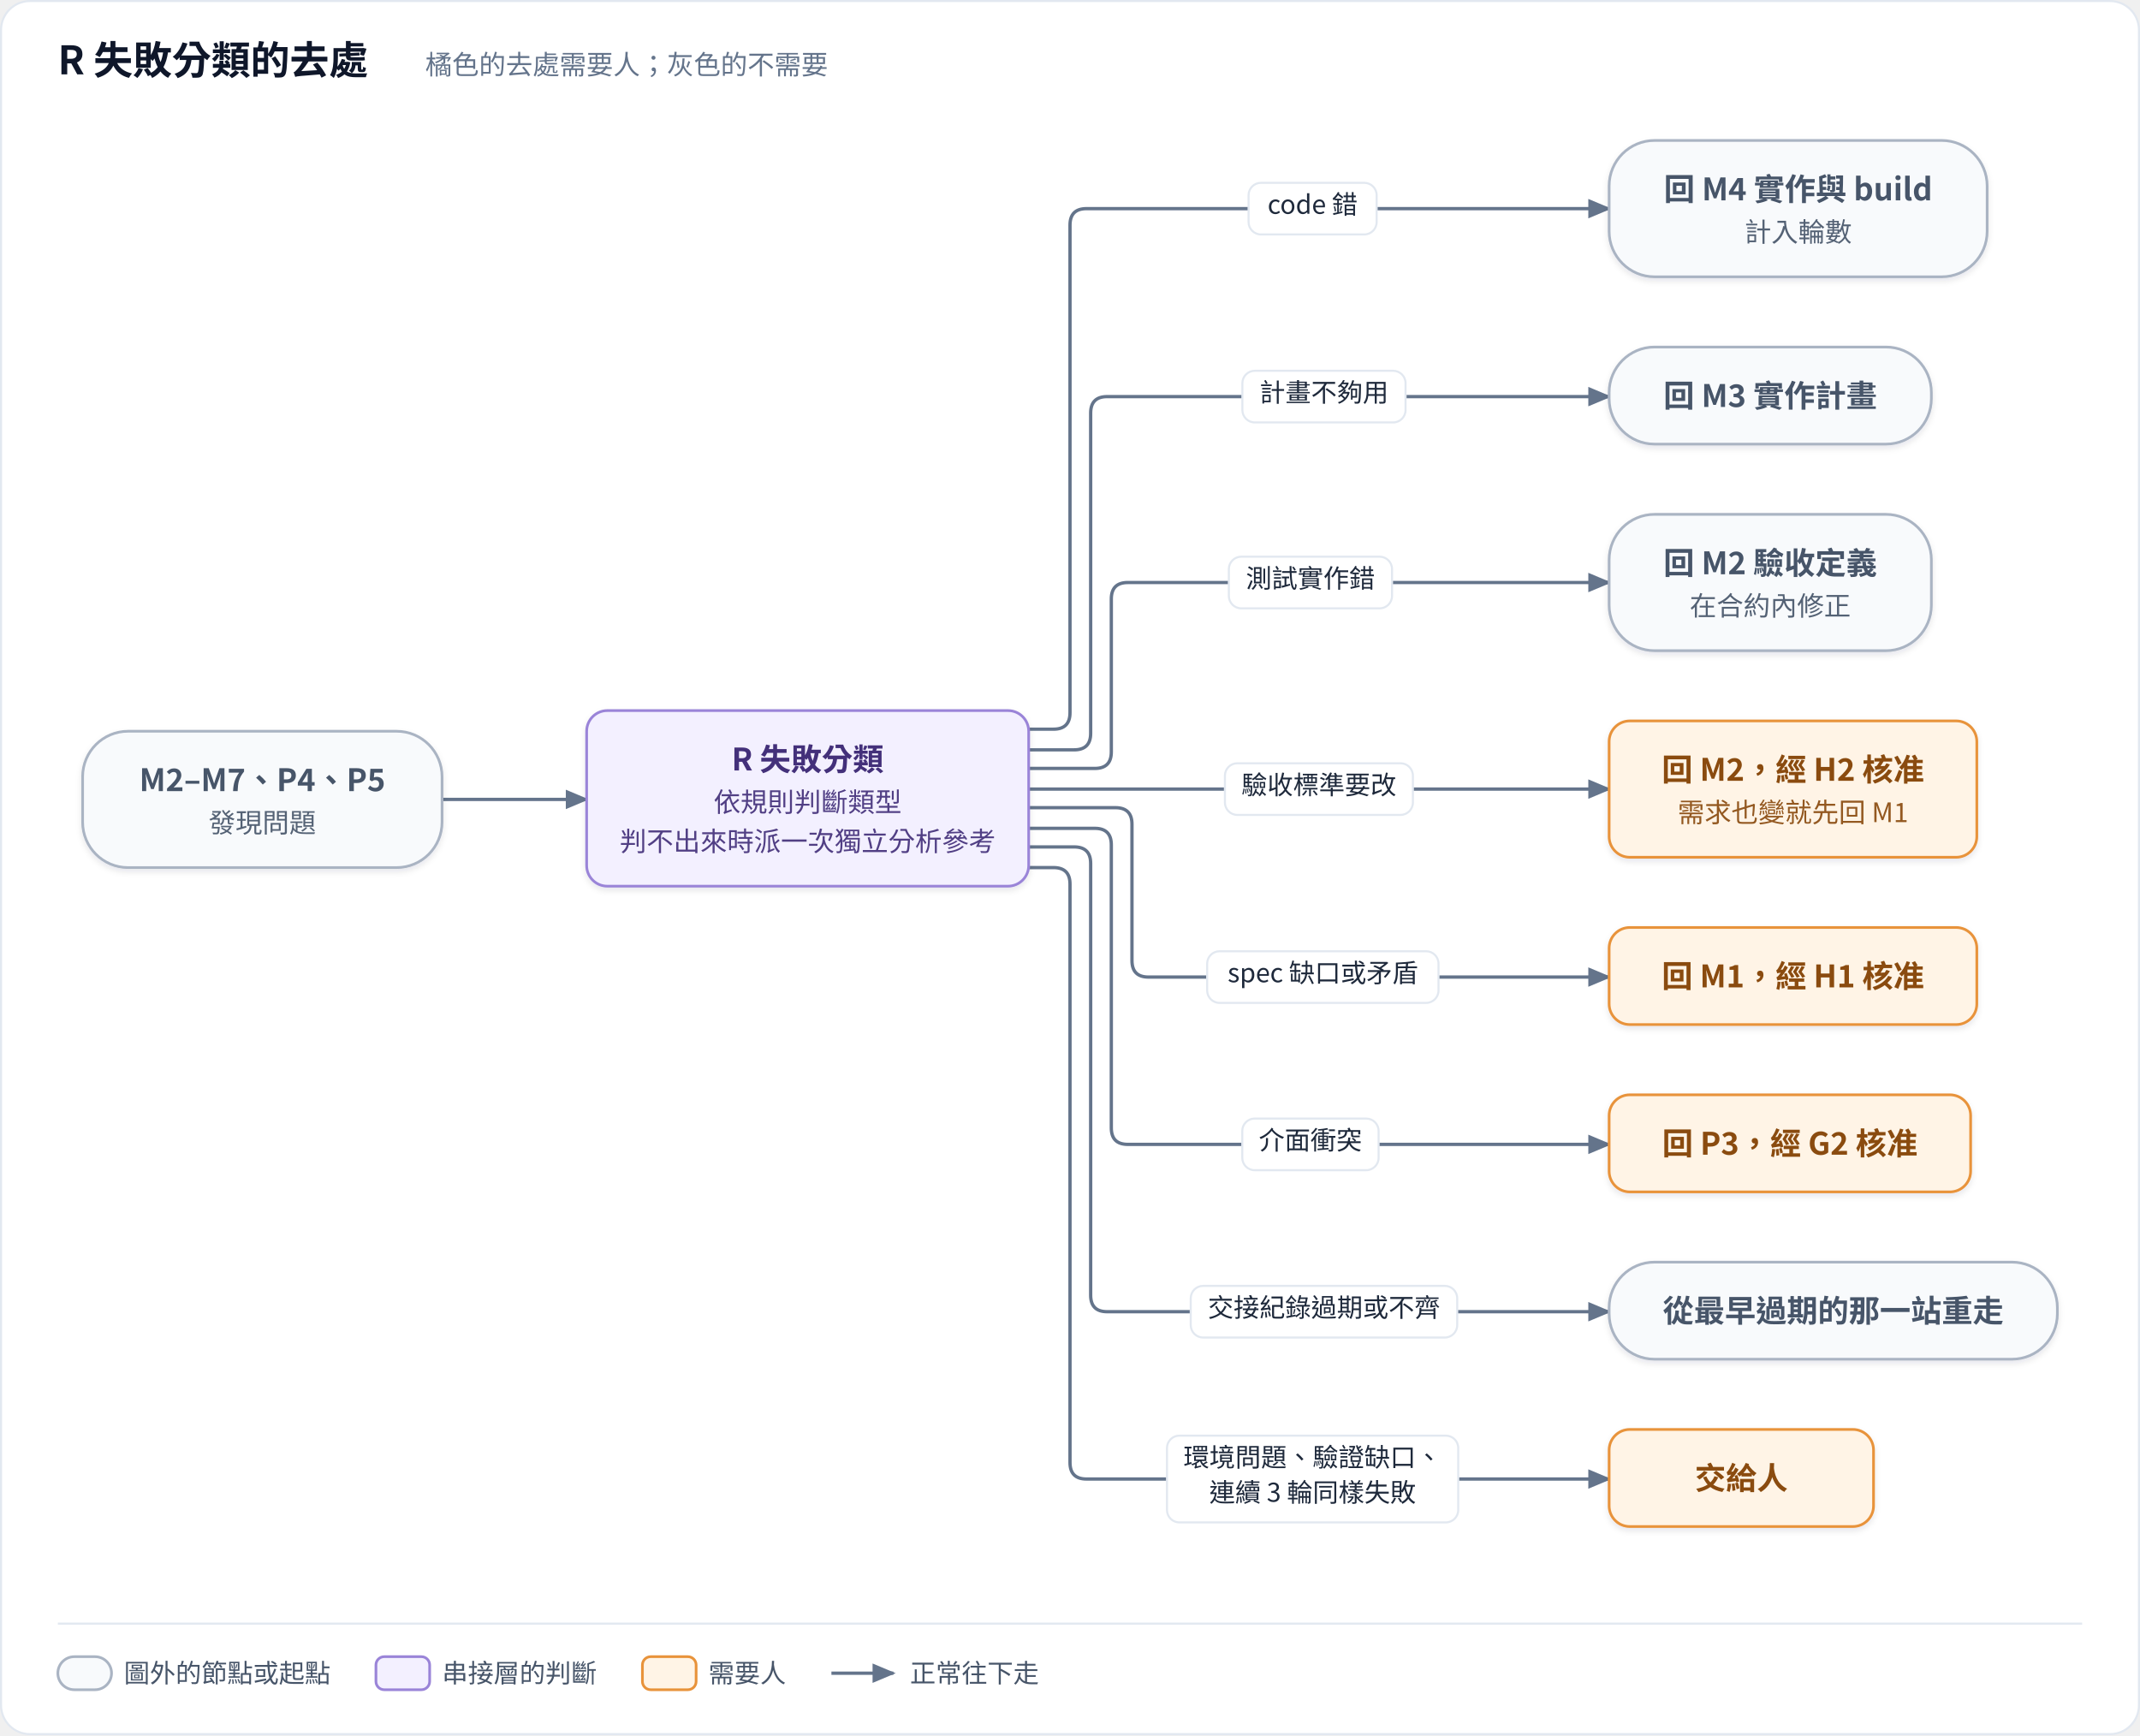
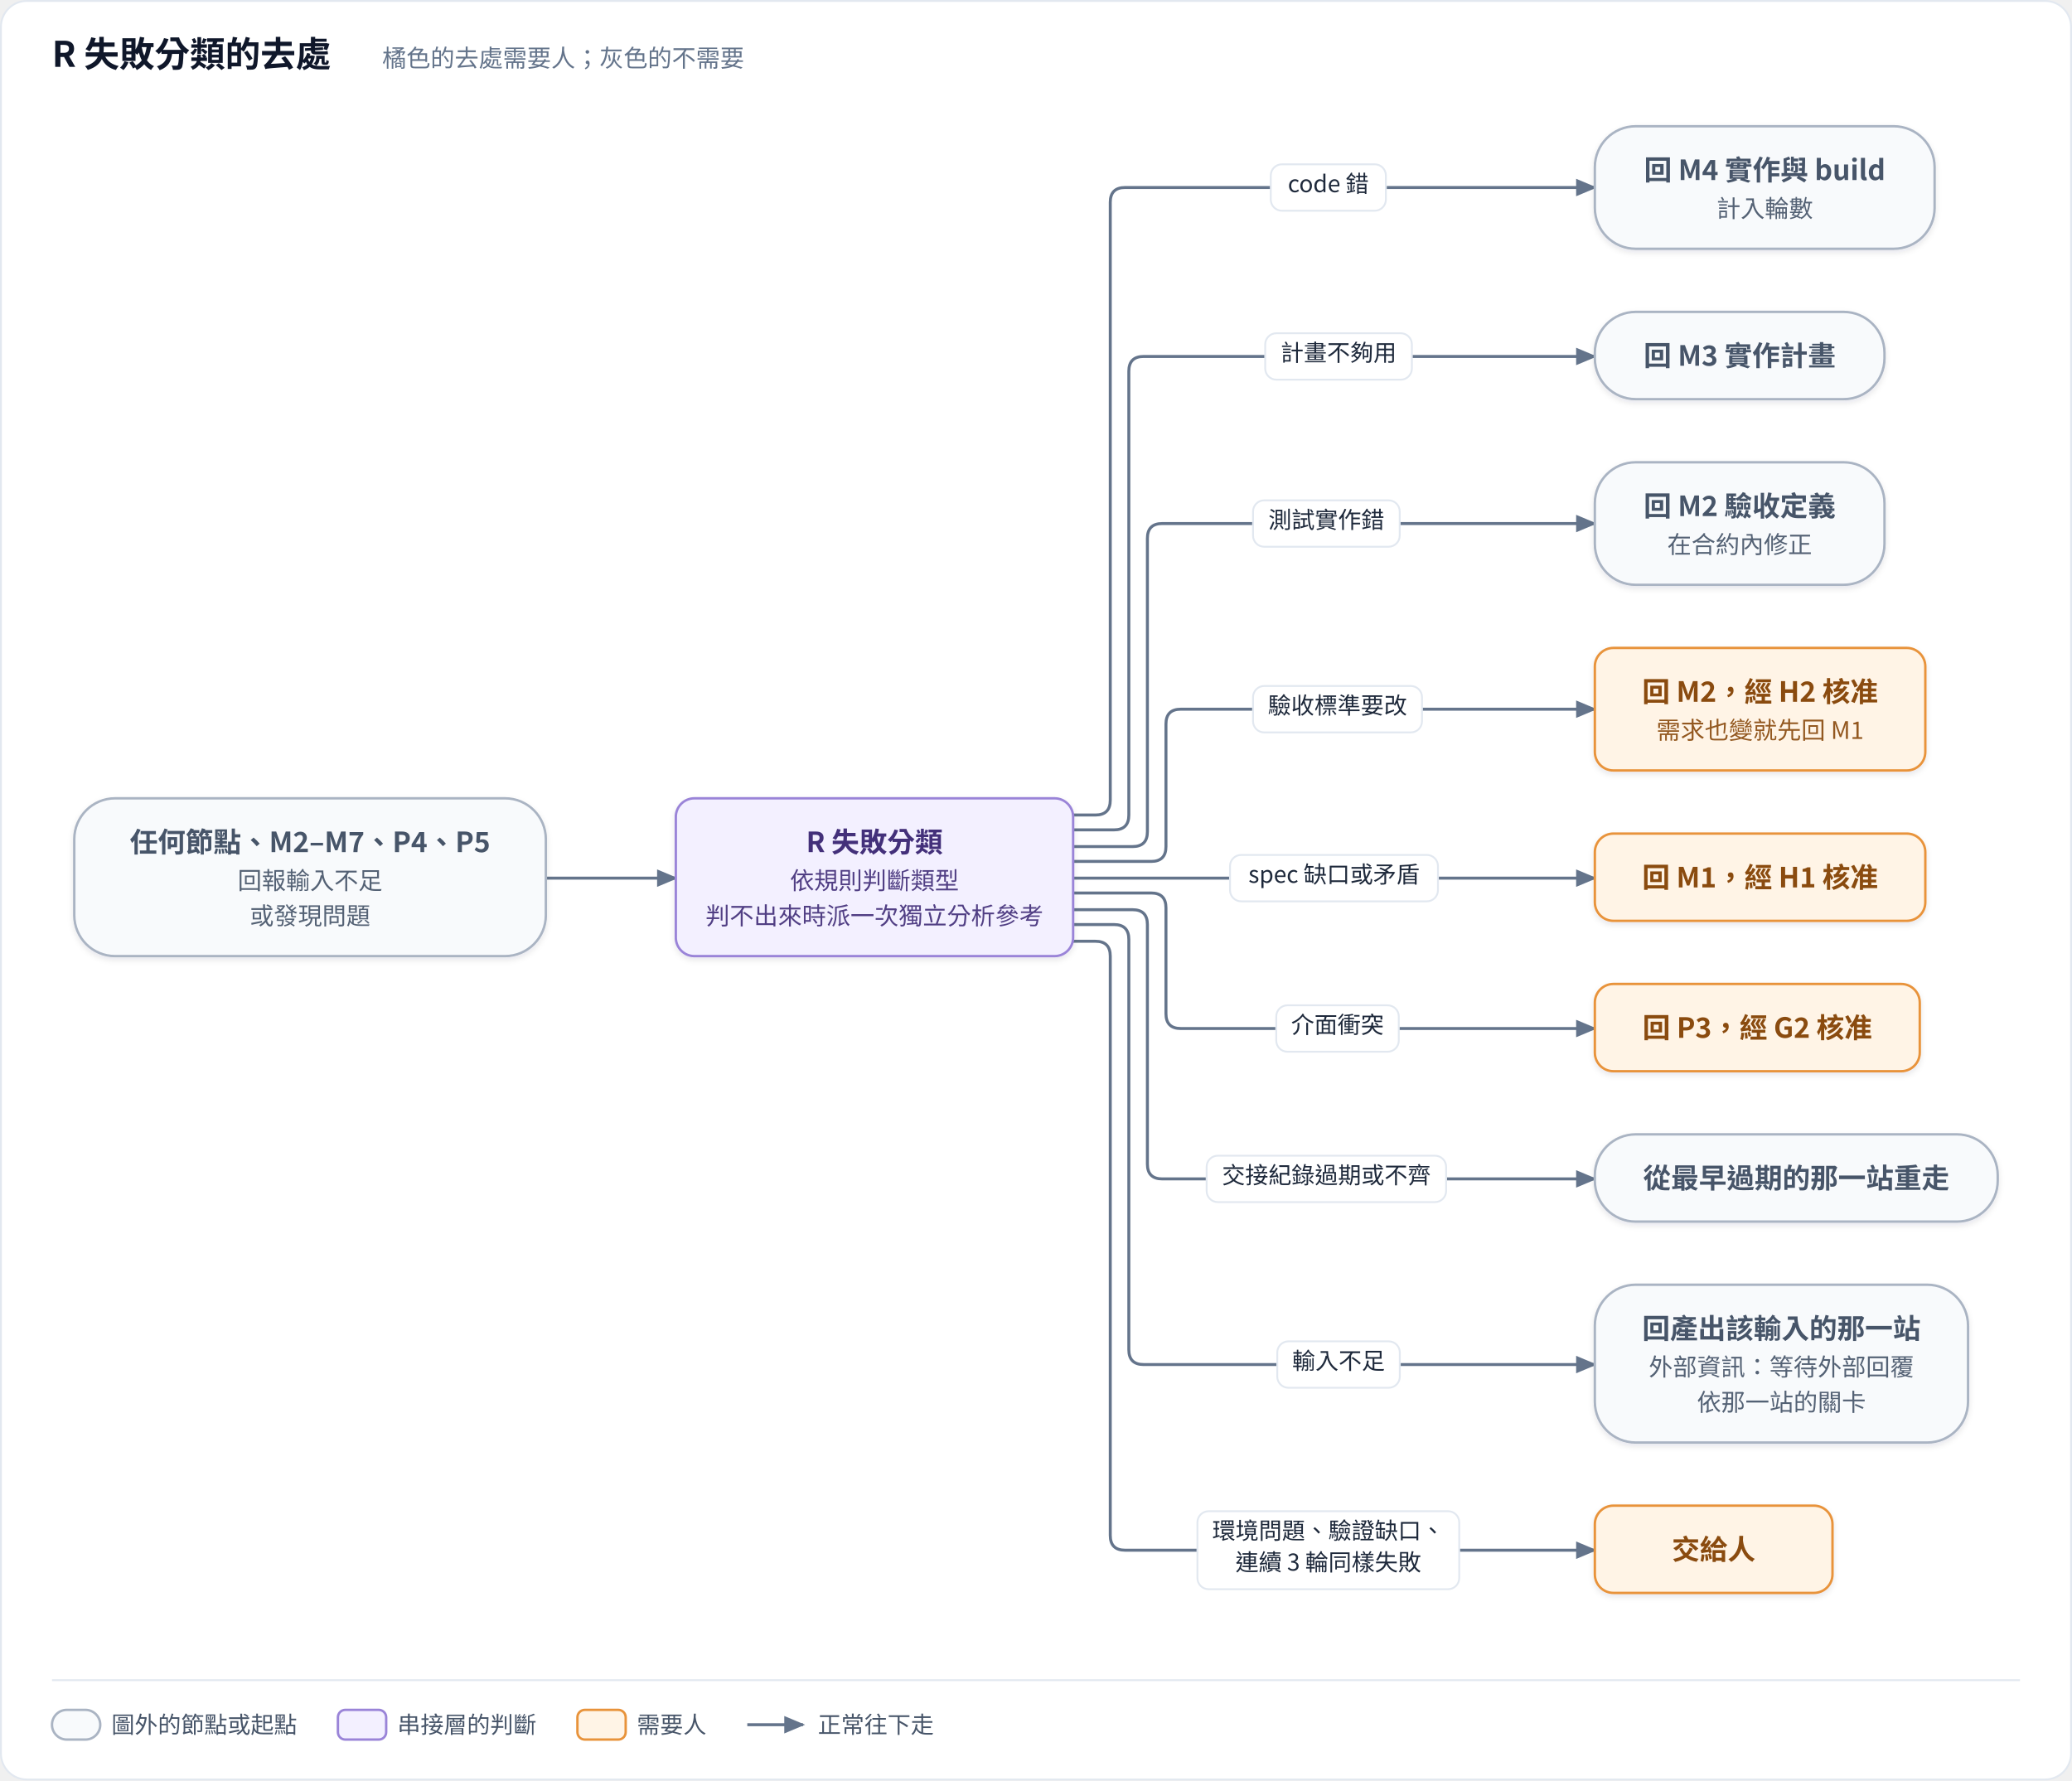
- <svg xmlns="http://www.w3.org/2000/svg" width="1036" height="840" viewBox="0 0 1036 840" font-family="'PingFang TC','Noto Sans TC','Microsoft JhengHei','Noto Sans CJK TC',system-ui,-apple-system,'Segoe UI',sans-serif" role="img" aria-label="R 失敗分類的去處">
+ <svg xmlns="http://www.w3.org/2000/svg" width="1116" height="959" viewBox="0 0 1116 959" font-family="'PingFang TC','Noto Sans TC','Microsoft JhengHei','Noto Sans CJK TC',system-ui,-apple-system,'Segoe UI',sans-serif" role="img" aria-label="R 失敗分類的去處">
  <defs>
    <marker id="a-normal" viewBox="0 0 10 10" refX="9" refY="5" markerWidth="7" markerHeight="7" orient="auto-start-reverse">
      <path d="M0,0.8 L10,5 L0,9.2 Z" fill="#64748B" />
    </marker>
    <marker id="a-back" viewBox="0 0 10 10" refX="9" refY="5" markerWidth="7" markerHeight="7" orient="auto-start-reverse">
      <path d="M0,0.8 L10,5 L0,9.2 Z" fill="#D6336C" />
    </marker>
    <marker id="a-wait" viewBox="0 0 10 10" refX="9" refY="5" markerWidth="7" markerHeight="7" orient="auto-start-reverse">
      <path d="M0,0.8 L10,5 L0,9.2 Z" fill="#94A3B8" />
    </marker>
    <marker id="a-strong" viewBox="0 0 10 10" refX="9" refY="5" markerWidth="5" markerHeight="5" orient="auto-start-reverse">
      <path d="M0,0.8 L10,5 L0,9.2 Z" fill="#334155" />
    </marker>
    <filter id="sh" x="-10%" y="-10%" width="120%" height="140%">
      <feDropShadow dx="0" dy="1.5" stdDeviation="1.6" flood-color="#0F172A" flood-opacity="0.10" />
    </filter>
  </defs>
-   <rect x="0.5" y="0.5" width="1035" height="839" rx="14" fill="#FFFFFF" stroke="#E2E8F0" />
+   <rect x="0.5" y="0.5" width="1115" height="958" rx="14" fill="#FFFFFF" stroke="#E2E8F0" />
  <text x="28" y="36" font-size="19" font-weight="700" fill="#0F172A">R 失敗分類的去處</text>
  <text x="205.86" y="36" font-size="13" fill="#64748B">橘色的去處需要人；灰色的不需要</text>
-   <line x1="28" y1="786" x2="1008" y2="786" stroke="#E2E8F0" />
-   <path d="M214,387 L284,387" fill="none" stroke="#64748B" stroke-width="1.6" marker-end="url(#a-normal)" />
-   <path d="M498,353 L510,353 Q518,353 518,345 L518,109 Q518,101 526,101 L779,101" fill="none" stroke="#64748B" stroke-width="1.6" marker-end="url(#a-normal)" />
-   <path d="M498,363 L520,363 Q528,363 528,355 L528,200 Q528,192 536,192 L779,192" fill="none" stroke="#64748B" stroke-width="1.6" marker-end="url(#a-normal)" />
-   <path d="M498,372 L530,372 Q538,372 538,364 L538,290 Q538,282 546,282 L779,282" fill="none" stroke="#64748B" stroke-width="1.6" marker-end="url(#a-normal)" />
-   <path d="M498,382 L779,382" fill="none" stroke="#64748B" stroke-width="1.6" marker-end="url(#a-normal)" />
-   <path d="M498,391 L540,391 Q548,391 548,399 L548,465 Q548,473 556,473 L779,473" fill="none" stroke="#64748B" stroke-width="1.6" marker-end="url(#a-normal)" />
-   <path d="M498,401 L530,401 Q538,401 538,409 L538,546 Q538,554 546,554 L779,554" fill="none" stroke="#64748B" stroke-width="1.6" marker-end="url(#a-normal)" />
-   <path d="M498,410 L520,410 Q528,410 528,418 L528,627 Q528,635 536,635 L779,635" fill="none" stroke="#64748B" stroke-width="1.6" marker-end="url(#a-normal)" />
-   <path d="M498,420 L510,420 Q518,420 518,428 L518,708 Q518,716 526,716 L779,716" fill="none" stroke="#64748B" stroke-width="1.6" marker-end="url(#a-normal)" />
-   <rect x="40" y="354" width="174" height="66" rx="22" fill="#F8FAFC" stroke="#AAB4C3" stroke-width="1.3" filter="url(#sh)" />
-   <text x="127" y="383" font-size="15" font-weight="700" fill="#475569" text-anchor="middle">M2–M7、P4、P5</text>
-   <text x="127" y="403" font-size="13" fill="#475569" text-anchor="middle" opacity="0.92">發現問題</text>
-   <rect x="284" y="344" width="214" height="85" rx="10" fill="#F3F0FF" stroke="#9A84D8" stroke-width="1.3" filter="url(#sh)" />
-   <text x="391" y="373" font-size="15" font-weight="700" fill="#43307A" text-anchor="middle">R 失敗分類</text>
-   <text x="391" y="393" font-size="13" fill="#43307A" text-anchor="middle" opacity="0.92">依規則判斷類型</text>
-   <text x="391" y="412" font-size="13" fill="#43307A" text-anchor="middle" opacity="0.92">判不出來時派一次獨立分析參考</text>
-   <rect x="779" y="68" width="183" height="66" rx="22" fill="#F8FAFC" stroke="#AAB4C3" stroke-width="1.3" filter="url(#sh)" />
-   <text x="870.5" y="97" font-size="15" font-weight="700" fill="#475569" text-anchor="middle">回 M4 實作與 build</text>
-   <text x="870.5" y="117" font-size="13" fill="#475569" text-anchor="middle" opacity="0.92">計入輪數</text>
-   <rect x="779" y="168" width="156" height="47" rx="22" fill="#F8FAFC" stroke="#AAB4C3" stroke-width="1.3" filter="url(#sh)" />
-   <text x="857" y="197" font-size="15" font-weight="700" fill="#475569" text-anchor="middle">回 M3 實作計畫</text>
-   <rect x="779" y="249" width="156" height="66" rx="22" fill="#F8FAFC" stroke="#AAB4C3" stroke-width="1.3" filter="url(#sh)" />
-   <text x="857" y="278" font-size="15" font-weight="700" fill="#475569" text-anchor="middle">回 M2 驗收定義</text>
-   <text x="857" y="298" font-size="13" fill="#475569" text-anchor="middle" opacity="0.92">在合約內修正</text>
-   <rect x="779" y="349" width="178" height="66" rx="10" fill="#FFF4E6" stroke="#E8933B" stroke-width="1.3" filter="url(#sh)" />
-   <text x="868" y="378" font-size="15" font-weight="700" fill="#8A4B0F" text-anchor="middle">回 M2，經 H2 核准</text>
-   <text x="868" y="398" font-size="13" fill="#8A4B0F" text-anchor="middle" opacity="0.92">需求也變就先回 M1</text>
-   <rect x="779" y="449" width="178" height="47" rx="10" fill="#FFF4E6" stroke="#E8933B" stroke-width="1.3" filter="url(#sh)" />
-   <text x="868" y="478" font-size="15" font-weight="700" fill="#8A4B0F" text-anchor="middle">回 M1，經 H1 核准</text>
-   <rect x="779" y="530" width="175" height="47" rx="10" fill="#FFF4E6" stroke="#E8933B" stroke-width="1.3" filter="url(#sh)" />
-   <text x="866.5" y="559" font-size="15" font-weight="700" fill="#8A4B0F" text-anchor="middle">回 P3，經 G2 核准</text>
-   <rect x="779" y="611" width="217" height="47" rx="22" fill="#F8FAFC" stroke="#AAB4C3" stroke-width="1.3" filter="url(#sh)" />
-   <text x="887.5" y="640" font-size="15" font-weight="700" fill="#475569" text-anchor="middle">從最早過期的那一站重走</text>
-   <rect x="779" y="692" width="128" height="47" rx="10" fill="#FFF4E6" stroke="#E8933B" stroke-width="1.3" filter="url(#sh)" />
-   <text x="843" y="721" font-size="15" font-weight="700" fill="#8A4B0F" text-anchor="middle">交給人</text>
-   <rect x="604.45" y="88.5" width="62" height="25" rx="6" fill="#FFFFFF" stroke="#E2E8F0" />
-   <text x="635.45" y="103.5" font-size="12.5" fill="#1E293B" text-anchor="middle">code 錯</text>
-   <rect x="601.45" y="179.5" width="79" height="25" rx="6" fill="#FFFFFF" stroke="#E2E8F0" />
-   <text x="640.95" y="194.5" font-size="12.5" fill="#1E293B" text-anchor="middle">計畫不夠用</text>
-   <rect x="594.9" y="269.5" width="79" height="25" rx="6" fill="#FFFFFF" stroke="#E2E8F0" />
-   <text x="634.4" y="284.5" font-size="12.5" fill="#1E293B" text-anchor="middle">測試實作錯</text>
-   <rect x="593" y="369.5" width="91" height="25" rx="6" fill="#FFFFFF" stroke="#E2E8F0" />
-   <text x="638.5" y="384.5" font-size="12.5" fill="#1E293B" text-anchor="middle">驗收標準要改</text>
-   <rect x="584.4" y="460.5" width="112" height="25" rx="6" fill="#FFFFFF" stroke="#E2E8F0" />
-   <text x="640.4" y="475.5" font-size="12.5" fill="#1E293B" text-anchor="middle">spec 缺口或矛盾</text>
-   <rect x="601.4" y="541.5" width="66" height="25" rx="6" fill="#FFFFFF" stroke="#E2E8F0" />
-   <text x="634.4" y="556.5" font-size="12.5" fill="#1E293B" text-anchor="middle">介面衝突</text>
-   <rect x="576.45" y="622.5" width="129" height="25" rx="6" fill="#FFFFFF" stroke="#E2E8F0" />
-   <text x="640.95" y="637.5" font-size="12.5" fill="#1E293B" text-anchor="middle">交接紀錄過期或不齊</text>
-   <rect x="564.95" y="695" width="141" height="42" rx="6" fill="#FFFFFF" stroke="#E2E8F0" />
-   <text x="635.45" y="710" font-size="12.5" fill="#1E293B" text-anchor="middle">環境問題、驗證缺口、</text>
-   <text x="635.45" y="727" font-size="12.5" fill="#1E293B" text-anchor="middle">連續 3 輪同樣失敗</text>
-   <rect x="28" y="802" width="26" height="16" rx="8" fill="#F8FAFC" stroke="#AAB4C3" stroke-width="1.3" />
-   <text x="60" y="814.5" font-size="12.5" fill="#475569">圖外的節點或起點</text>
-   <rect x="182" y="802" width="26" height="16" rx="4" fill="#F3F0FF" stroke="#9A84D8" stroke-width="1.3" />
-   <text x="214" y="814.5" font-size="12.5" fill="#475569">串接層的判斷</text>
-   <rect x="311" y="802" width="26" height="16" rx="4" fill="#FFF4E6" stroke="#E8933B" stroke-width="1.3" />
-   <text x="343" y="814.5" font-size="12.5" fill="#475569">需要人</text>
-   <path d="M402.5,810 H432.5" stroke="#64748B" stroke-width="1.6" marker-end="url(#a-normal)" />
-   <text x="440.5" y="814.5" font-size="12.5" fill="#475569">正常往下走</text>
+   <line x1="28" y1="905" x2="1088" y2="905" stroke="#E2E8F0" />
+   <path d="M294,473 L364,473" fill="none" stroke="#64748B" stroke-width="1.6" marker-end="url(#a-normal)" />
+   <path d="M578,439 L590,439 Q598,439 598,431 L598,109 Q598,101 606,101 L859,101" fill="none" stroke="#64748B" stroke-width="1.6" marker-end="url(#a-normal)" />
+   <path d="M578,447 L600,447 Q608,447 608,439 L608,200 Q608,192 616,192 L859,192" fill="none" stroke="#64748B" stroke-width="1.6" marker-end="url(#a-normal)" />
+   <path d="M578,456 L610,456 Q618,456 618,448 L618,290 Q618,282 626,282 L859,282" fill="none" stroke="#64748B" stroke-width="1.6" marker-end="url(#a-normal)" />
+   <path d="M578,464 L620,464 Q628,464 628,456 L628,390 Q628,382 636,382 L859,382" fill="none" stroke="#64748B" stroke-width="1.6" marker-end="url(#a-normal)" />
+   <path d="M578,473 L859,473" fill="none" stroke="#64748B" stroke-width="1.6" marker-end="url(#a-normal)" />
+   <path d="M578,481 L620,481 Q628,481 628,489 L628,546 Q628,554 636,554 L859,554" fill="none" stroke="#64748B" stroke-width="1.6" marker-end="url(#a-normal)" />
+   <path d="M578,490 L610,490 Q618,490 618,498 L618,627 Q618,635 626,635 L859,635" fill="none" stroke="#64748B" stroke-width="1.6" marker-end="url(#a-normal)" />
+   <path d="M578,498 L600,498 Q608,498 608,506 L608,727 Q608,735 616,735 L859,735" fill="none" stroke="#64748B" stroke-width="1.6" marker-end="url(#a-normal)" />
+   <path d="M578,507 L590,507 Q598,507 598,515 L598,827 Q598,835 606,835 L859,835" fill="none" stroke="#64748B" stroke-width="1.6" marker-end="url(#a-normal)" />
+   <rect x="40" y="430" width="254" height="85" rx="22" fill="#F8FAFC" stroke="#AAB4C3" stroke-width="1.3" filter="url(#sh)" />
+   <text x="167" y="459" font-size="15" font-weight="700" fill="#475569" text-anchor="middle">任何節點、M2–M7、P4、P5</text>
+   <text x="167" y="479" font-size="13" fill="#475569" text-anchor="middle" opacity="0.92">回報輸入不足</text>
+   <text x="167" y="498" font-size="13" fill="#475569" text-anchor="middle" opacity="0.92">或發現問題</text>
+   <rect x="364" y="430" width="214" height="85" rx="10" fill="#F3F0FF" stroke="#9A84D8" stroke-width="1.3" filter="url(#sh)" />
+   <text x="471" y="459" font-size="15" font-weight="700" fill="#43307A" text-anchor="middle">R 失敗分類</text>
+   <text x="471" y="479" font-size="13" fill="#43307A" text-anchor="middle" opacity="0.92">依規則判斷類型</text>
+   <text x="471" y="498" font-size="13" fill="#43307A" text-anchor="middle" opacity="0.92">判不出來時派一次獨立分析參考</text>
+   <rect x="859" y="68" width="183" height="66" rx="22" fill="#F8FAFC" stroke="#AAB4C3" stroke-width="1.3" filter="url(#sh)" />
+   <text x="950.5" y="97" font-size="15" font-weight="700" fill="#475569" text-anchor="middle">回 M4 實作與 build</text>
+   <text x="950.5" y="117" font-size="13" fill="#475569" text-anchor="middle" opacity="0.92">計入輪數</text>
+   <rect x="859" y="168" width="156" height="47" rx="22" fill="#F8FAFC" stroke="#AAB4C3" stroke-width="1.3" filter="url(#sh)" />
+   <text x="937" y="197" font-size="15" font-weight="700" fill="#475569" text-anchor="middle">回 M3 實作計畫</text>
+   <rect x="859" y="249" width="156" height="66" rx="22" fill="#F8FAFC" stroke="#AAB4C3" stroke-width="1.3" filter="url(#sh)" />
+   <text x="937" y="278" font-size="15" font-weight="700" fill="#475569" text-anchor="middle">回 M2 驗收定義</text>
+   <text x="937" y="298" font-size="13" fill="#475569" text-anchor="middle" opacity="0.92">在合約內修正</text>
+   <rect x="859" y="349" width="178" height="66" rx="10" fill="#FFF4E6" stroke="#E8933B" stroke-width="1.3" filter="url(#sh)" />
+   <text x="948" y="378" font-size="15" font-weight="700" fill="#8A4B0F" text-anchor="middle">回 M2，經 H2 核准</text>
+   <text x="948" y="398" font-size="13" fill="#8A4B0F" text-anchor="middle" opacity="0.92">需求也變就先回 M1</text>
+   <rect x="859" y="449" width="178" height="47" rx="10" fill="#FFF4E6" stroke="#E8933B" stroke-width="1.3" filter="url(#sh)" />
+   <text x="948" y="478" font-size="15" font-weight="700" fill="#8A4B0F" text-anchor="middle">回 M1，經 H1 核准</text>
+   <rect x="859" y="530" width="175" height="47" rx="10" fill="#FFF4E6" stroke="#E8933B" stroke-width="1.3" filter="url(#sh)" />
+   <text x="946.5" y="559" font-size="15" font-weight="700" fill="#8A4B0F" text-anchor="middle">回 P3，經 G2 核准</text>
+   <rect x="859" y="611" width="217" height="47" rx="22" fill="#F8FAFC" stroke="#AAB4C3" stroke-width="1.3" filter="url(#sh)" />
+   <text x="967.5" y="640" font-size="15" font-weight="700" fill="#475569" text-anchor="middle">從最早過期的那一站重走</text>
+   <rect x="859" y="692" width="201" height="85" rx="22" fill="#F8FAFC" stroke="#AAB4C3" stroke-width="1.3" filter="url(#sh)" />
+   <text x="959.5" y="721" font-size="15" font-weight="700" fill="#475569" text-anchor="middle">回產出該輸入的那一站</text>
+   <text x="959.5" y="741" font-size="13" fill="#475569" text-anchor="middle" opacity="0.92">外部資訊：等待外部回覆</text>
+   <text x="959.5" y="760" font-size="13" fill="#475569" text-anchor="middle" opacity="0.92">依那一站的關卡</text>
+   <rect x="859" y="811" width="128" height="47" rx="10" fill="#FFF4E6" stroke="#E8933B" stroke-width="1.3" filter="url(#sh)" />
+   <text x="923" y="840" font-size="15" font-weight="700" fill="#8A4B0F" text-anchor="middle">交給人</text>
+   <rect x="684.45" y="88.5" width="62" height="25" rx="6" fill="#FFFFFF" stroke="#E2E8F0" />
+   <text x="715.45" y="103.5" font-size="12.5" fill="#1E293B" text-anchor="middle">code 錯</text>
+   <rect x="681.45" y="179.5" width="79" height="25" rx="6" fill="#FFFFFF" stroke="#E2E8F0" />
+   <text x="720.95" y="194.5" font-size="12.5" fill="#1E293B" text-anchor="middle">計畫不夠用</text>
+   <rect x="674.9" y="269.5" width="79" height="25" rx="6" fill="#FFFFFF" stroke="#E2E8F0" />
+   <text x="714.4" y="284.5" font-size="12.5" fill="#1E293B" text-anchor="middle">測試實作錯</text>
+   <rect x="674.9" y="369.5" width="91" height="25" rx="6" fill="#FFFFFF" stroke="#E2E8F0" />
+   <text x="720.4" y="384.5" font-size="12.5" fill="#1E293B" text-anchor="middle">驗收標準要改</text>
+   <rect x="662.5" y="460.5" width="112" height="25" rx="6" fill="#FFFFFF" stroke="#E2E8F0" />
+   <text x="718.5" y="475.5" font-size="12.5" fill="#1E293B" text-anchor="middle">spec 缺口或矛盾</text>
+   <rect x="687.4" y="541.5" width="66" height="25" rx="6" fill="#FFFFFF" stroke="#E2E8F0" />
+   <text x="720.4" y="556.5" font-size="12.5" fill="#1E293B" text-anchor="middle">介面衝突</text>
+   <rect x="649.9" y="622.5" width="129" height="25" rx="6" fill="#FFFFFF" stroke="#E2E8F0" />
+   <text x="714.4" y="637.5" font-size="12.5" fill="#1E293B" text-anchor="middle">交接紀錄過期或不齊</text>
+   <rect x="687.95" y="722.5" width="66" height="25" rx="6" fill="#FFFFFF" stroke="#E2E8F0" />
+   <text x="720.95" y="737.5" font-size="12.5" fill="#1E293B" text-anchor="middle">輸入不足</text>
+   <rect x="644.95" y="814" width="141" height="42" rx="6" fill="#FFFFFF" stroke="#E2E8F0" />
+   <text x="715.45" y="829" font-size="12.5" fill="#1E293B" text-anchor="middle">環境問題、驗證缺口、</text>
+   <text x="715.45" y="846" font-size="12.5" fill="#1E293B" text-anchor="middle">連續 3 輪同樣失敗</text>
+   <rect x="28" y="921" width="26" height="16" rx="8" fill="#F8FAFC" stroke="#AAB4C3" stroke-width="1.3" />
+   <text x="60" y="933.5" font-size="12.5" fill="#475569">圖外的節點或起點</text>
+   <rect x="182" y="921" width="26" height="16" rx="4" fill="#F3F0FF" stroke="#9A84D8" stroke-width="1.3" />
+   <text x="214" y="933.5" font-size="12.5" fill="#475569">串接層的判斷</text>
+   <rect x="311" y="921" width="26" height="16" rx="4" fill="#FFF4E6" stroke="#E8933B" stroke-width="1.3" />
+   <text x="343" y="933.5" font-size="12.5" fill="#475569">需要人</text>
+   <path d="M402.5,929 H432.5" stroke="#64748B" stroke-width="1.6" marker-end="url(#a-normal)" />
+   <text x="440.5" y="933.5" font-size="12.5" fill="#475569">正常往下走</text>
</svg>
